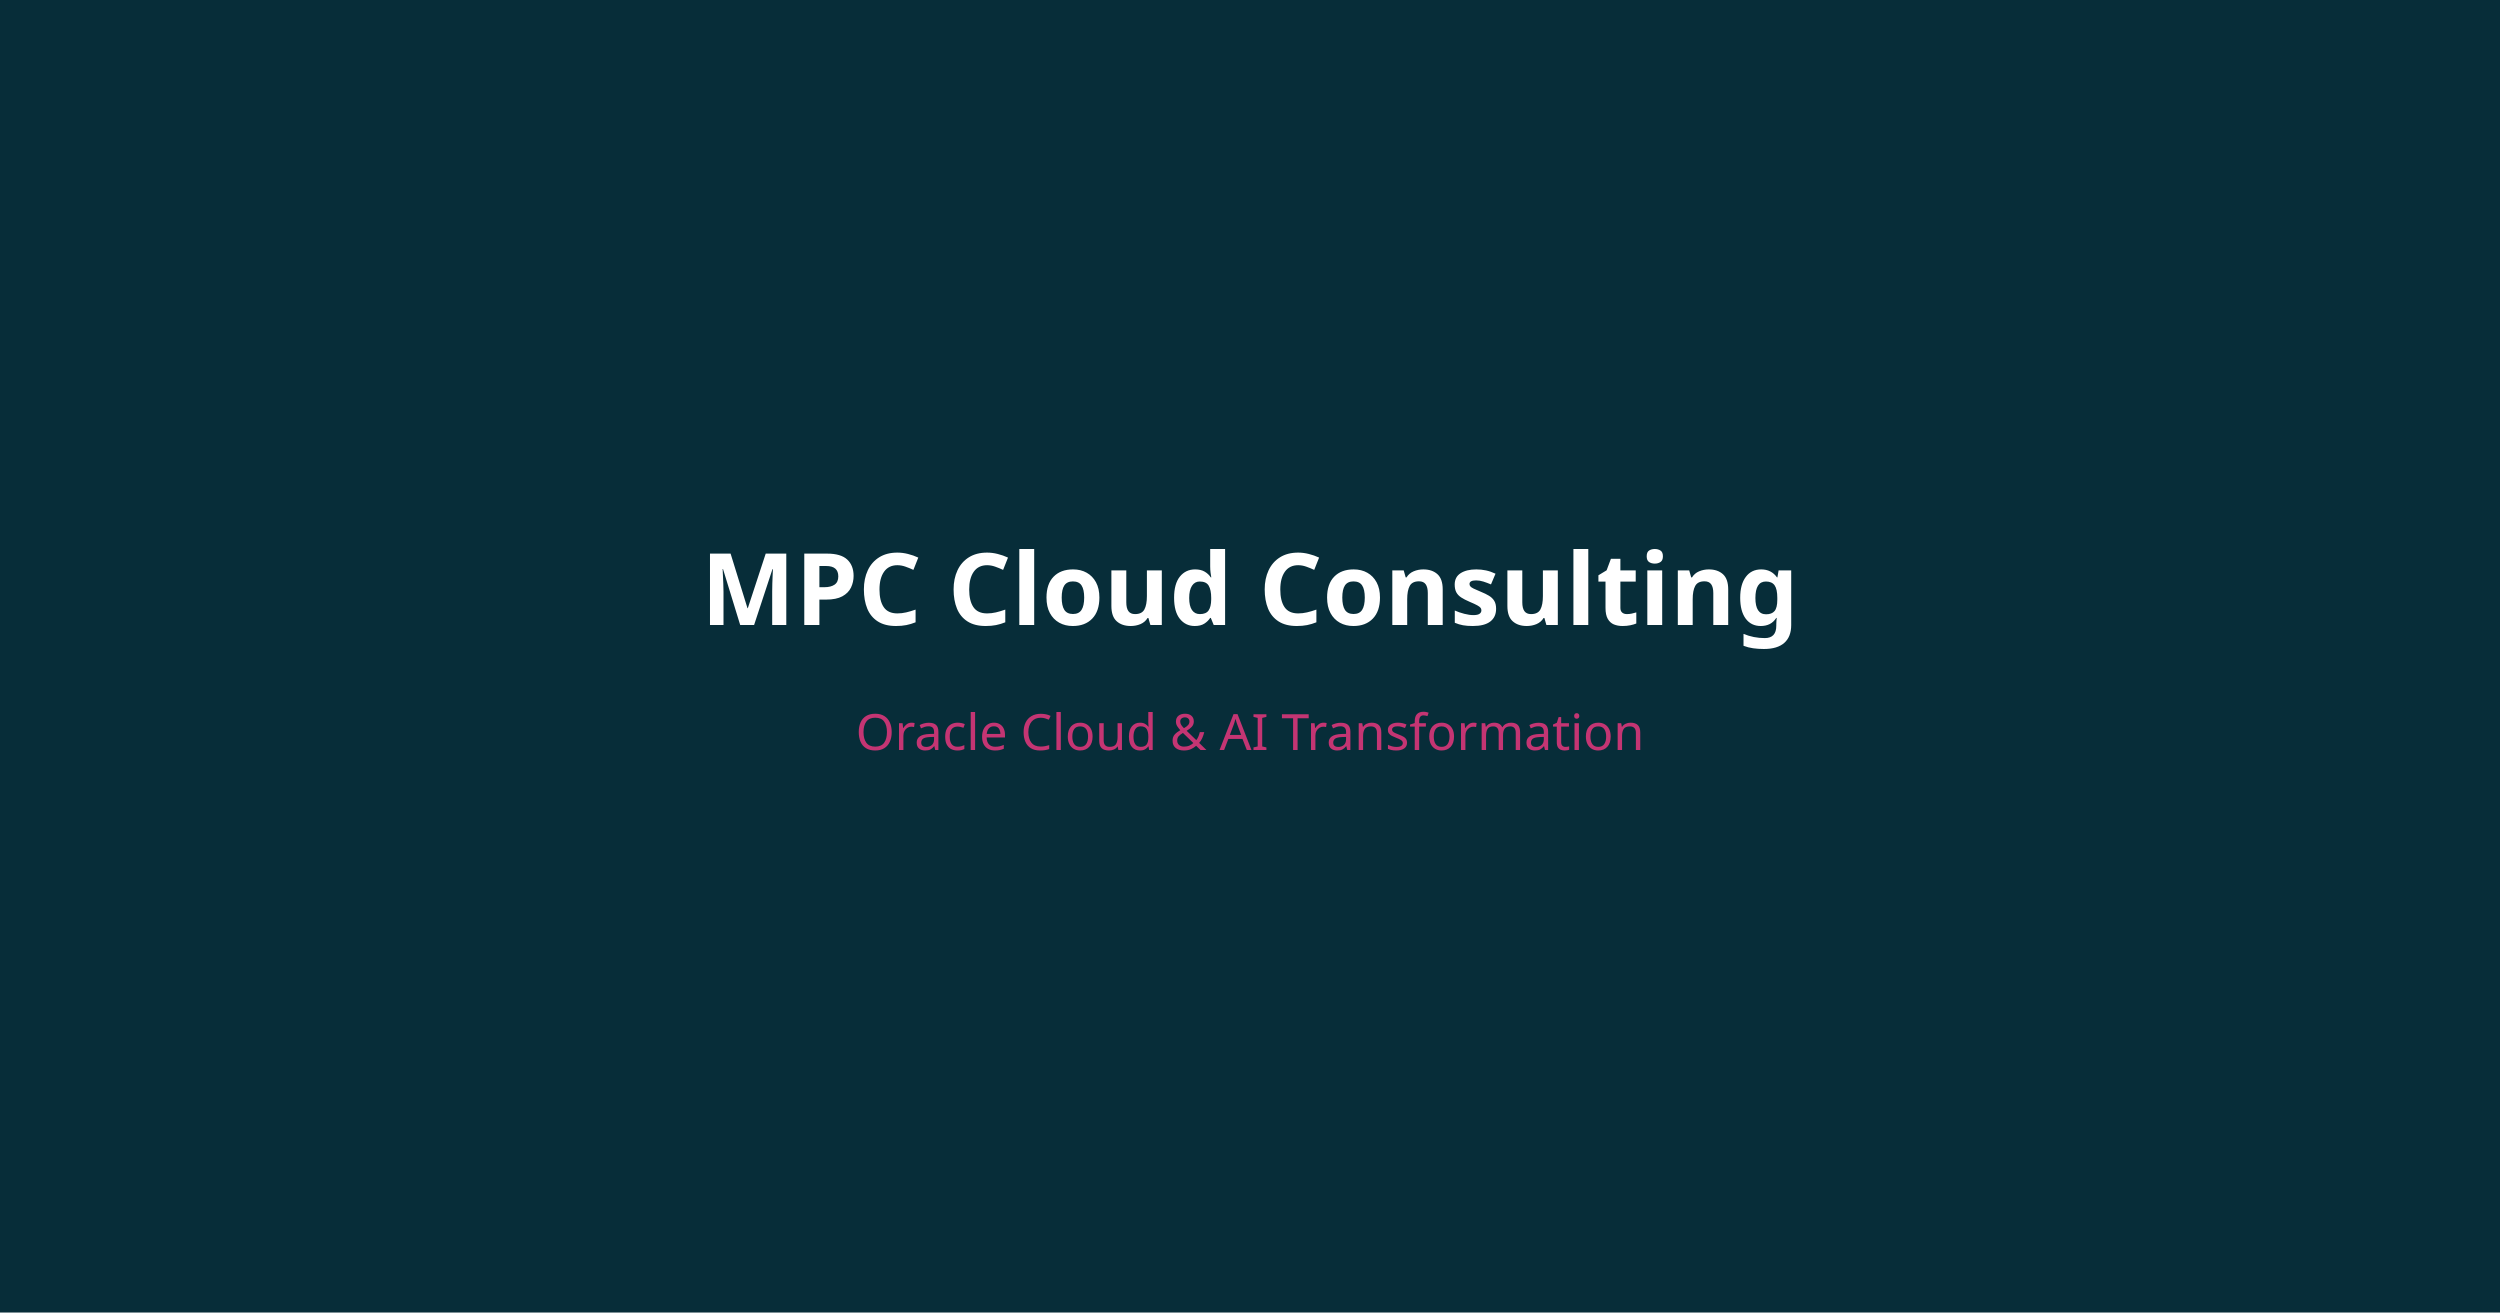
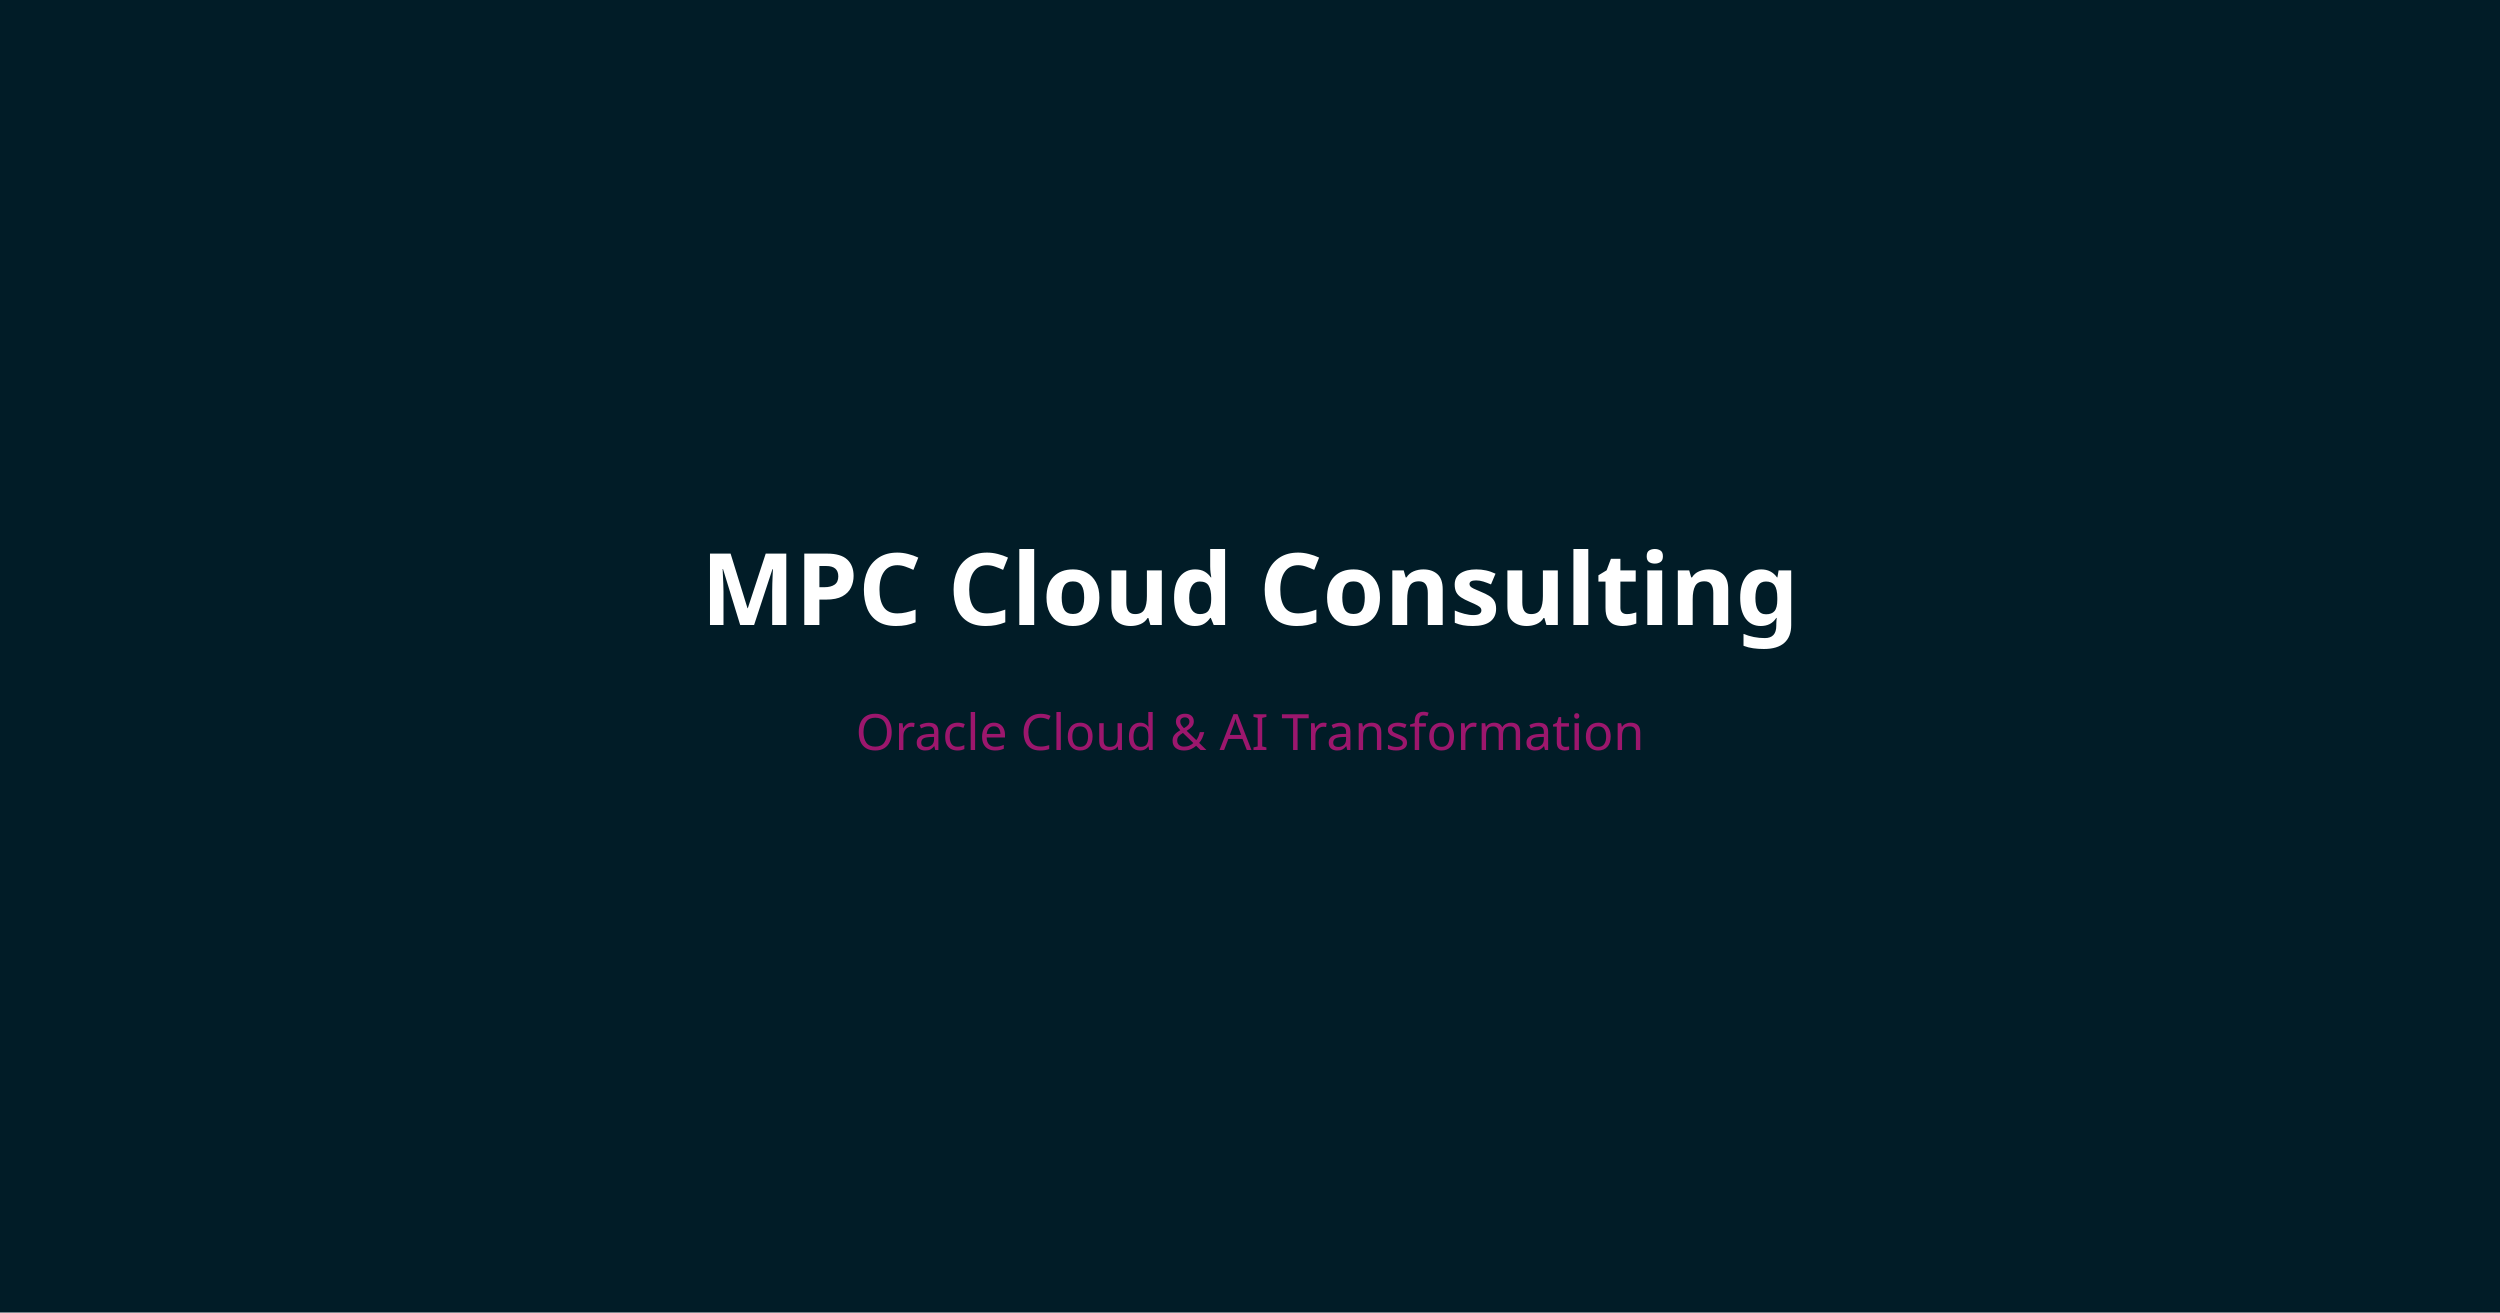
<svg xmlns="http://www.w3.org/2000/svg" width="1200" height="630" viewBox="0 0 1200 630">
-   <rect width="1200" height="630" fill="#072D39" />
+   <rect width="1200" height="630" fill="#011c27" />
  <text x="600" y="300" font-family="system-ui,sans-serif" font-size="48" font-weight="700" fill="#ffffff" text-anchor="middle">MPC Cloud Consulting</text>
-   <text x="600" y="360" font-family="system-ui,sans-serif" font-size="24" fill="#c43573" text-anchor="middle">Oracle Cloud &amp; AI Transformation</text>
+   <text x="600" y="360" font-family="system-ui,sans-serif" font-size="24" fill="#9c176d" text-anchor="middle">Oracle Cloud &amp; AI Transformation</text>
</svg>
